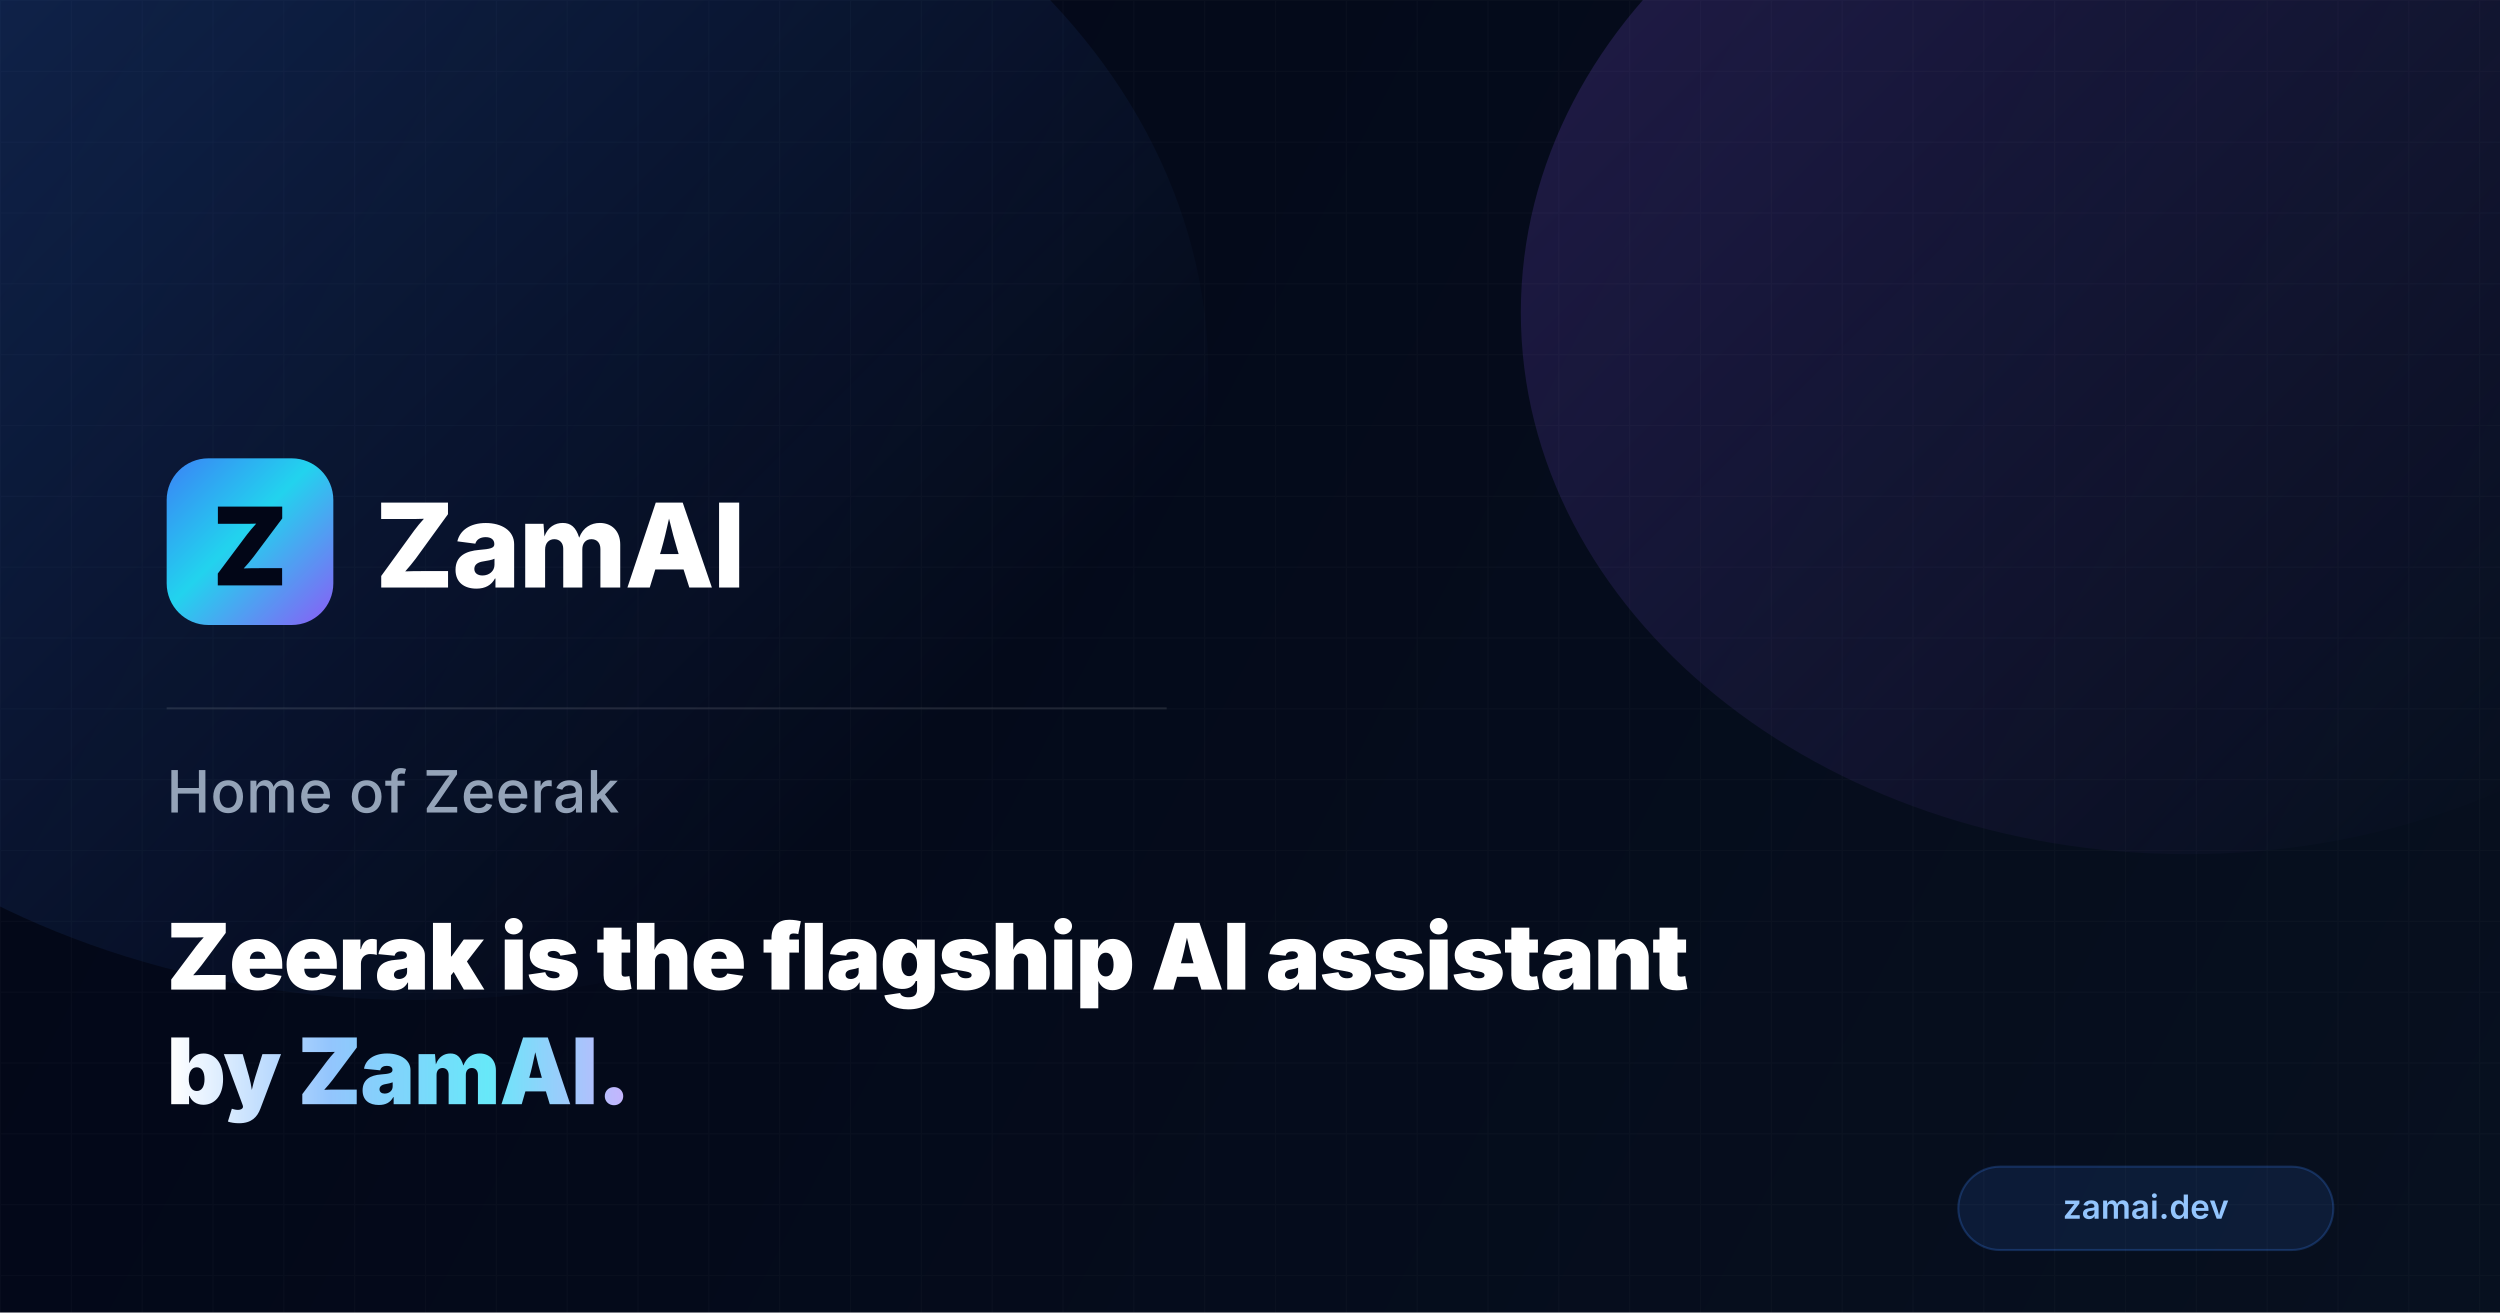
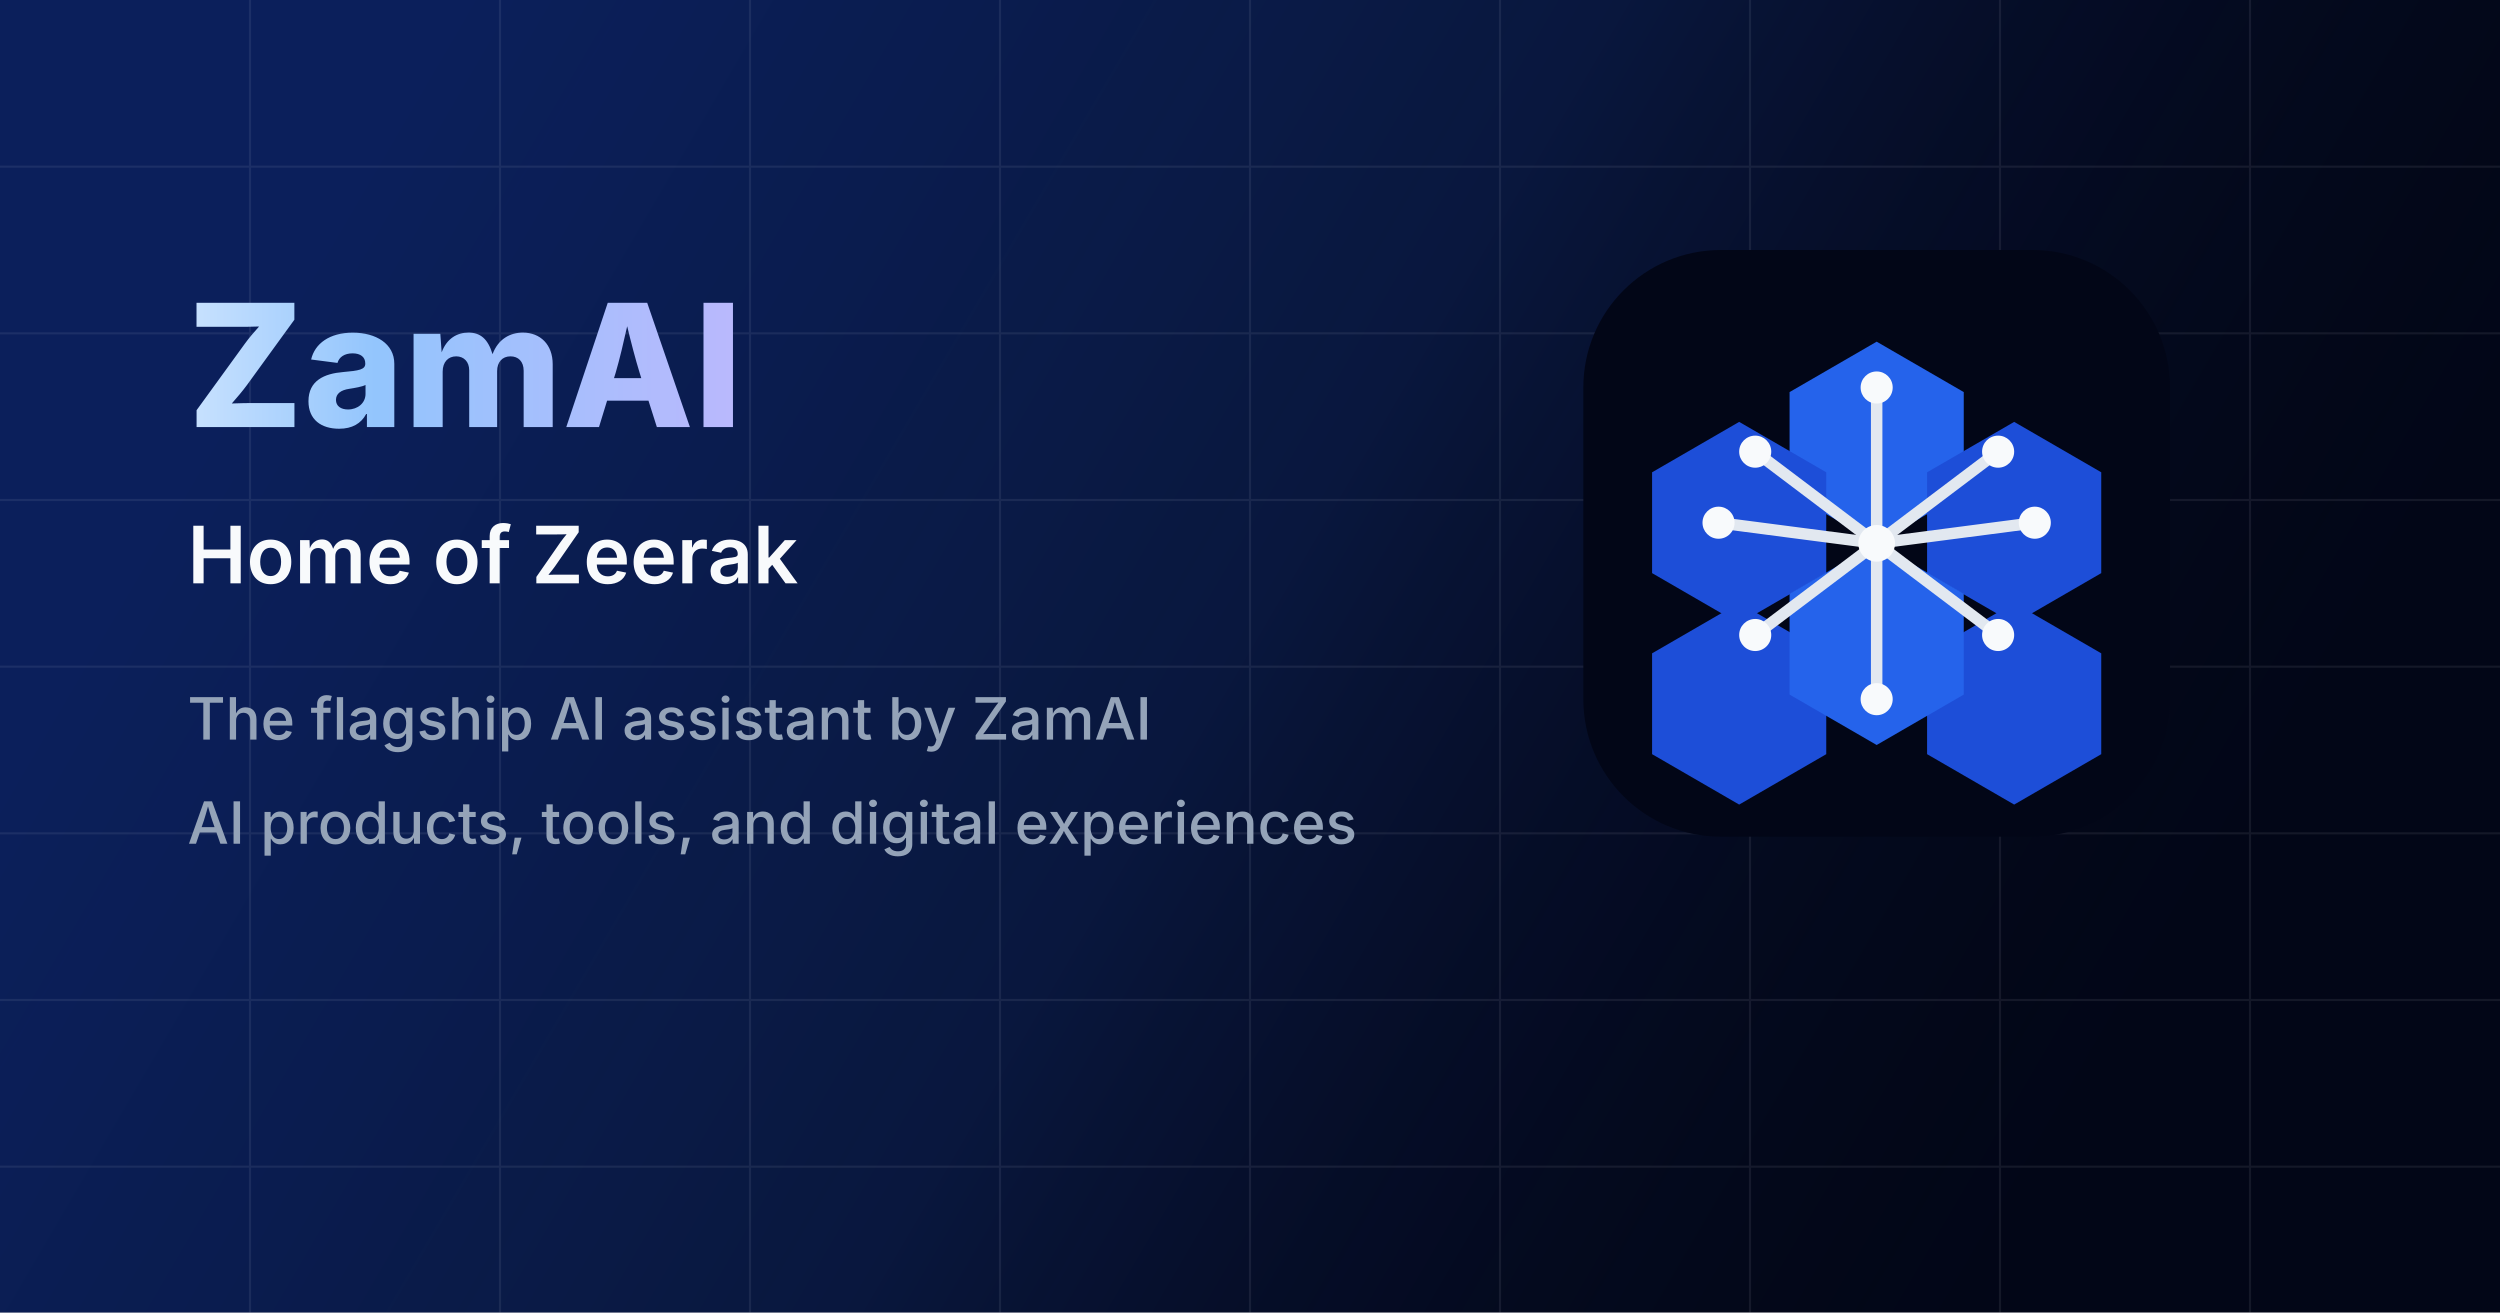
- <svg xmlns="http://www.w3.org/2000/svg" viewBox="0 0 1200 630" fill="none">
+ <svg xmlns="http://www.w3.org/2000/svg" width="1200" height="630" viewBox="0 0 1200 630" fill="none">
  <defs>
-     <linearGradient id="bg" x1="0" y1="0" x2="1200" y2="630" gradientUnits="userSpaceOnUse">
-       <stop offset="0%" stop-color="#020617" />
-       <stop offset="100%" stop-color="#07101f" />
+     <linearGradient id="bgGlow" x1="180" y1="80" x2="1000" y2="560" gradientUnits="userSpaceOnUse">
+       <stop stop-color="#1D4ED8" stop-opacity="0.35" />
+       <stop offset="0.5" stop-color="#2563EB" stop-opacity="0.18" />
+       <stop offset="1" stop-color="#0F172A" stop-opacity="0" />
    </linearGradient>
-     <linearGradient id="glow-blue" x1="0" y1="0" x2="400" y2="400" gradientUnits="userSpaceOnUse">
-       <stop offset="0%" stop-color="#3b82f6" stop-opacity="0.22" />
-       <stop offset="100%" stop-color="#3b82f6" stop-opacity="0" />
+     <linearGradient id="titleGradient" x1="0" y1="0" x2="400" y2="0" gradientUnits="userSpaceOnUse">
+       <stop stop-color="#FFFFFF" />
+       <stop offset="0.45" stop-color="#93C5FD" />
+       <stop offset="1" stop-color="#C4B5FD" />
    </linearGradient>
-     <linearGradient id="glow-violet" x1="800" y1="0" x2="1200" y2="400" gradientUnits="userSpaceOnUse">
-       <stop offset="0%" stop-color="#8b5cf6" stop-opacity="0.18" />
-       <stop offset="100%" stop-color="#8b5cf6" stop-opacity="0" />
-     </linearGradient>
-     <linearGradient id="icon-grad" x1="0" y1="0" x2="1" y2="1">
-       <stop offset="0%" stop-color="#3b82f6" />
-       <stop offset="45%" stop-color="#22d3ee" />
-       <stop offset="100%" stop-color="#8b5cf6" />
-     </linearGradient>
-     <linearGradient id="title-grad" x1="0" y1="0" x2="1" y2="0">
-       <stop offset="0%" stop-color="#ffffff" />
-       <stop offset="35%" stop-color="#93c5fd" />
-       <stop offset="70%" stop-color="#67e8f9" />
-       <stop offset="100%" stop-color="#c4b5fd" />
-     </linearGradient>
-     <pattern id="grid" width="34" height="34" patternUnits="userSpaceOnUse">
-       <path d="M 34 0 L 0 0 0 34" fill="none" stroke="rgba(255,255,255,0.04)" stroke-width="1" />
-     </pattern>
  </defs>
-   <rect width="1200" height="630" fill="url(#bg)" />
-   <rect width="1200" height="630" fill="url(#grid)" opacity="0.5" />
-   <ellipse cx="200" cy="180" rx="380" ry="300" fill="url(#glow-blue)" />
-   <ellipse cx="1050" cy="150" rx="320" ry="260" fill="url(#glow-violet)" />
-   <rect x="80" y="220" width="80" height="80" rx="20" fill="url(#icon-grad)" />
-   <text x="120" y="281" font-family="'Inter', system-ui, sans-serif" font-size="52" font-weight="900" text-anchor="middle" fill="#020617">Z</text>
-   <text x="180" y="282" font-family="'Inter', system-ui, sans-serif" font-size="56" font-weight="800" fill="white" letter-spacing="-1">ZamAI</text>
-   <line x1="80" y1="340" x2="560" y2="340" stroke="rgba(255,255,255,0.1)" stroke-width="1" />
-   <text x="80" y="390" font-family="'Inter', system-ui, sans-serif" font-size="28" font-weight="500" fill="#94a3b8" letter-spacing="0.2">Home of Zeerak</text>
-   <text x="80" y="475" font-family="'Inter', system-ui, sans-serif" font-size="44" font-weight="900" fill="white" letter-spacing="-0.5">Zeerak is the flagship AI assistant</text>
-   <text x="80" y="530" font-family="'Inter', system-ui, sans-serif" font-size="44" font-weight="900" fill="url(#title-grad)" letter-spacing="-0.5">by ZamAI.</text>
-   <rect x="940" y="560" width="180" height="40" rx="20" fill="rgba(59,130,246,0.12)" stroke="rgba(59,130,246,0.25)" stroke-width="1" />
-   <text x="1030" y="585" font-family="'Inter', system-ui, sans-serif" font-size="16" font-weight="600" text-anchor="middle" fill="#93c5fd">zamai.dev</text>
+   <rect width="1200" height="630" fill="#020617" />
+   <rect width="1200" height="630" fill="url(#bgGlow)" />
+   <g opacity="0.08" stroke="#E2E8F0">
+     <path d="M0 80H1200" />
+     <path d="M0 160H1200" />
+     <path d="M0 240H1200" />
+     <path d="M0 320H1200" />
+     <path d="M0 400H1200" />
+     <path d="M0 480H1200" />
+     <path d="M0 560H1200" />
+     <path d="M120 0V630" />
+     <path d="M240 0V630" />
+     <path d="M360 0V630" />
+     <path d="M480 0V630" />
+     <path d="M600 0V630" />
+     <path d="M720 0V630" />
+     <path d="M840 0V630" />
+     <path d="M960 0V630" />
+     <path d="M1080 0V630" />
+   </g>
+   <g transform="translate(760 120) scale(0.55)">
+     <rect width="512" height="512" rx="120" fill="#020617" />
+     <polygon points="256,80 332,124 332,212 256,256 180,212 180,124" fill="#2563EB" />
+     <polygon points="136,150 212,194 212,282 136,326 60,282 60,194" fill="#1D4ED8" />
+     <polygon points="376,150 452,194 452,282 376,326 300,282 300,194" fill="#1D4ED8" />
+     <polygon points="136,308 212,352 212,440 136,484 60,440 60,352" fill="#1D4ED8" />
+     <polygon points="376,308 452,352 452,440 376,484 300,440 300,352" fill="#1D4ED8" />
+     <polygon points="256,256 332,300 332,388 256,432 180,388 180,300" fill="#2563EB" />
+     <g stroke="#E2E8F0" stroke-width="10" stroke-linecap="round">
+       <line x1="256" y1="256" x2="256" y2="120" />
+       <line x1="256" y1="256" x2="256" y2="392" />
+       <line x1="256" y1="256" x2="118" y2="238" />
+       <line x1="256" y1="256" x2="394" y2="238" />
+       <line x1="256" y1="256" x2="150" y2="176" />
+       <line x1="256" y1="256" x2="362" y2="176" />
+       <line x1="256" y1="256" x2="150" y2="336" />
+       <line x1="256" y1="256" x2="362" y2="336" />
+     </g>
+     <g fill="#F8FAFC">
+       <circle cx="256" cy="120" r="14" />
+       <circle cx="256" cy="392" r="14" />
+       <circle cx="118" cy="238" r="14" />
+       <circle cx="394" cy="238" r="14" />
+       <circle cx="150" cy="176" r="14" />
+       <circle cx="362" cy="176" r="14" />
+       <circle cx="150" cy="336" r="14" />
+       <circle cx="362" cy="336" r="14" />
+       <circle cx="256" cy="256" r="16" />
+     </g>
+   </g>
+   <text x="90" y="205" fill="url(#titleGradient)" font-family="Inter, Arial, sans-serif" font-size="82" font-weight="800">
+     ZamAI
+   </text>
+   <text x="90" y="280" fill="#F8FAFC" font-family="Inter, Arial, sans-serif" font-size="38" font-weight="600">
+     Home of Zeerak
+   </text>
+   <text x="90" y="355" fill="#94A3B8" font-family="Inter, Arial, sans-serif" font-size="28" font-weight="500">
+     The flagship AI assistant by ZamAI
+   </text>
+   <text x="90" y="405" fill="#94A3B8" font-family="Inter, Arial, sans-serif" font-size="28" font-weight="500">
+     AI products, tools, and digital experiences
+   </text>
</svg>
